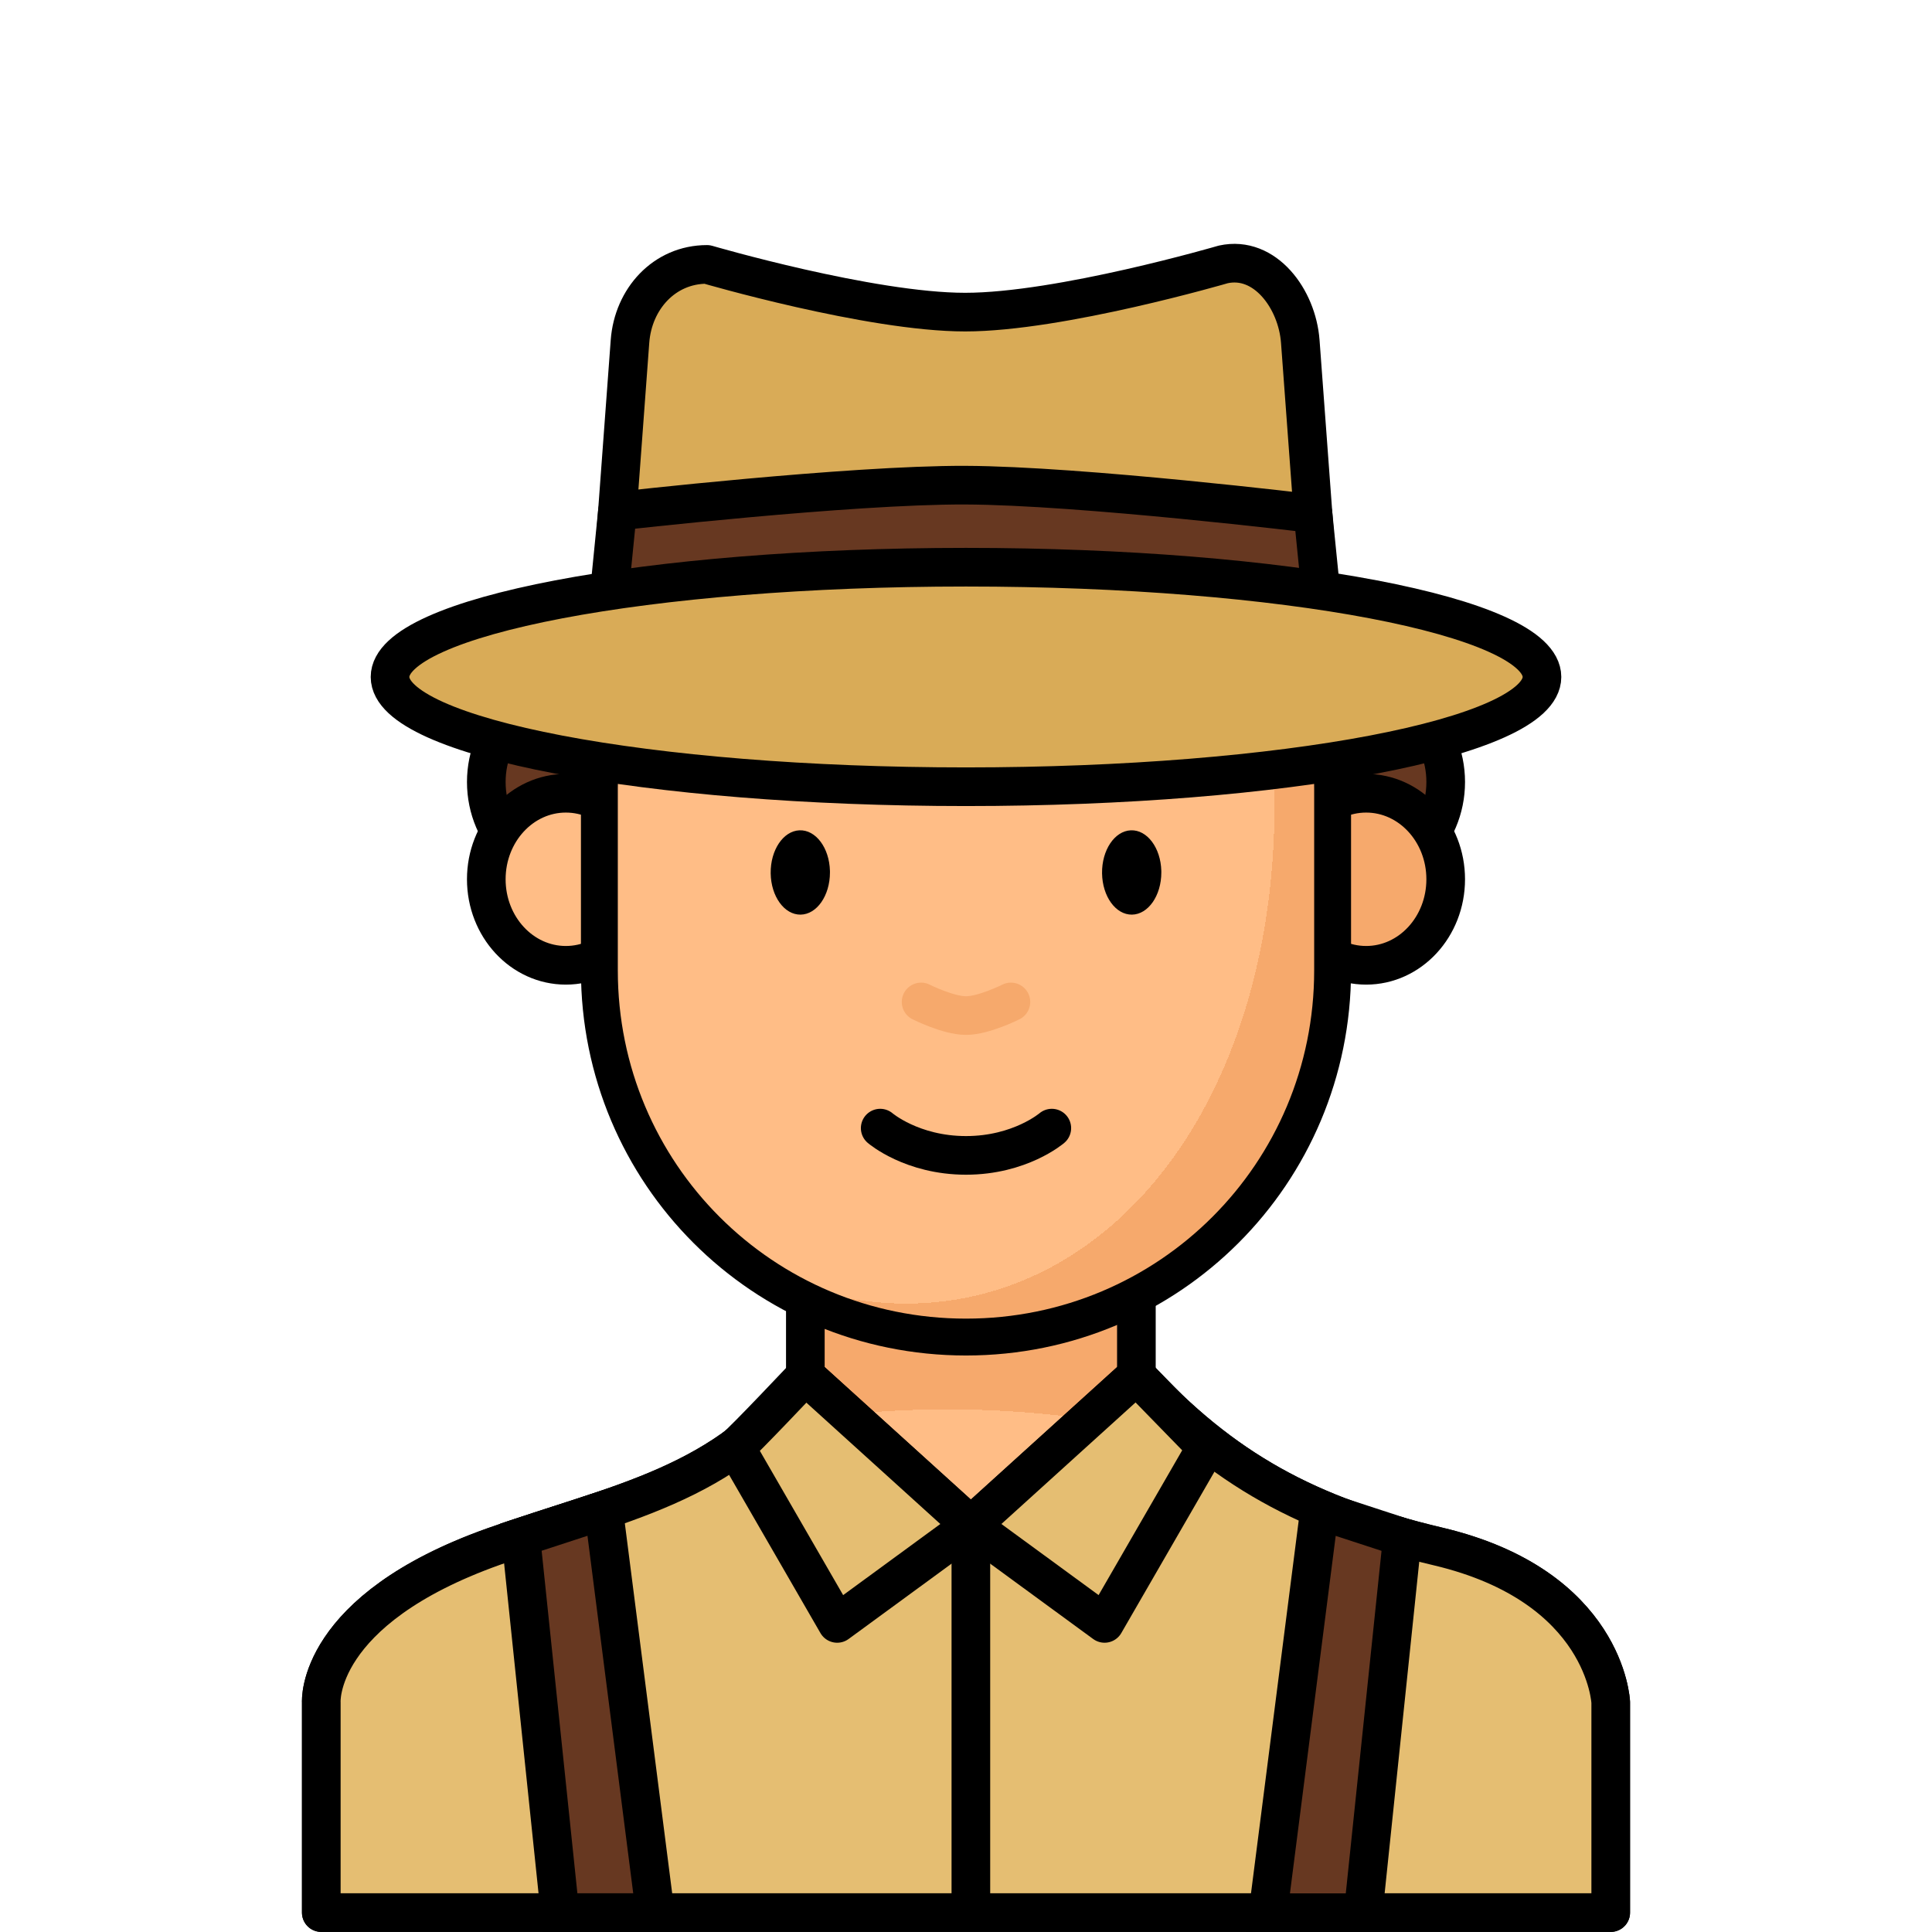
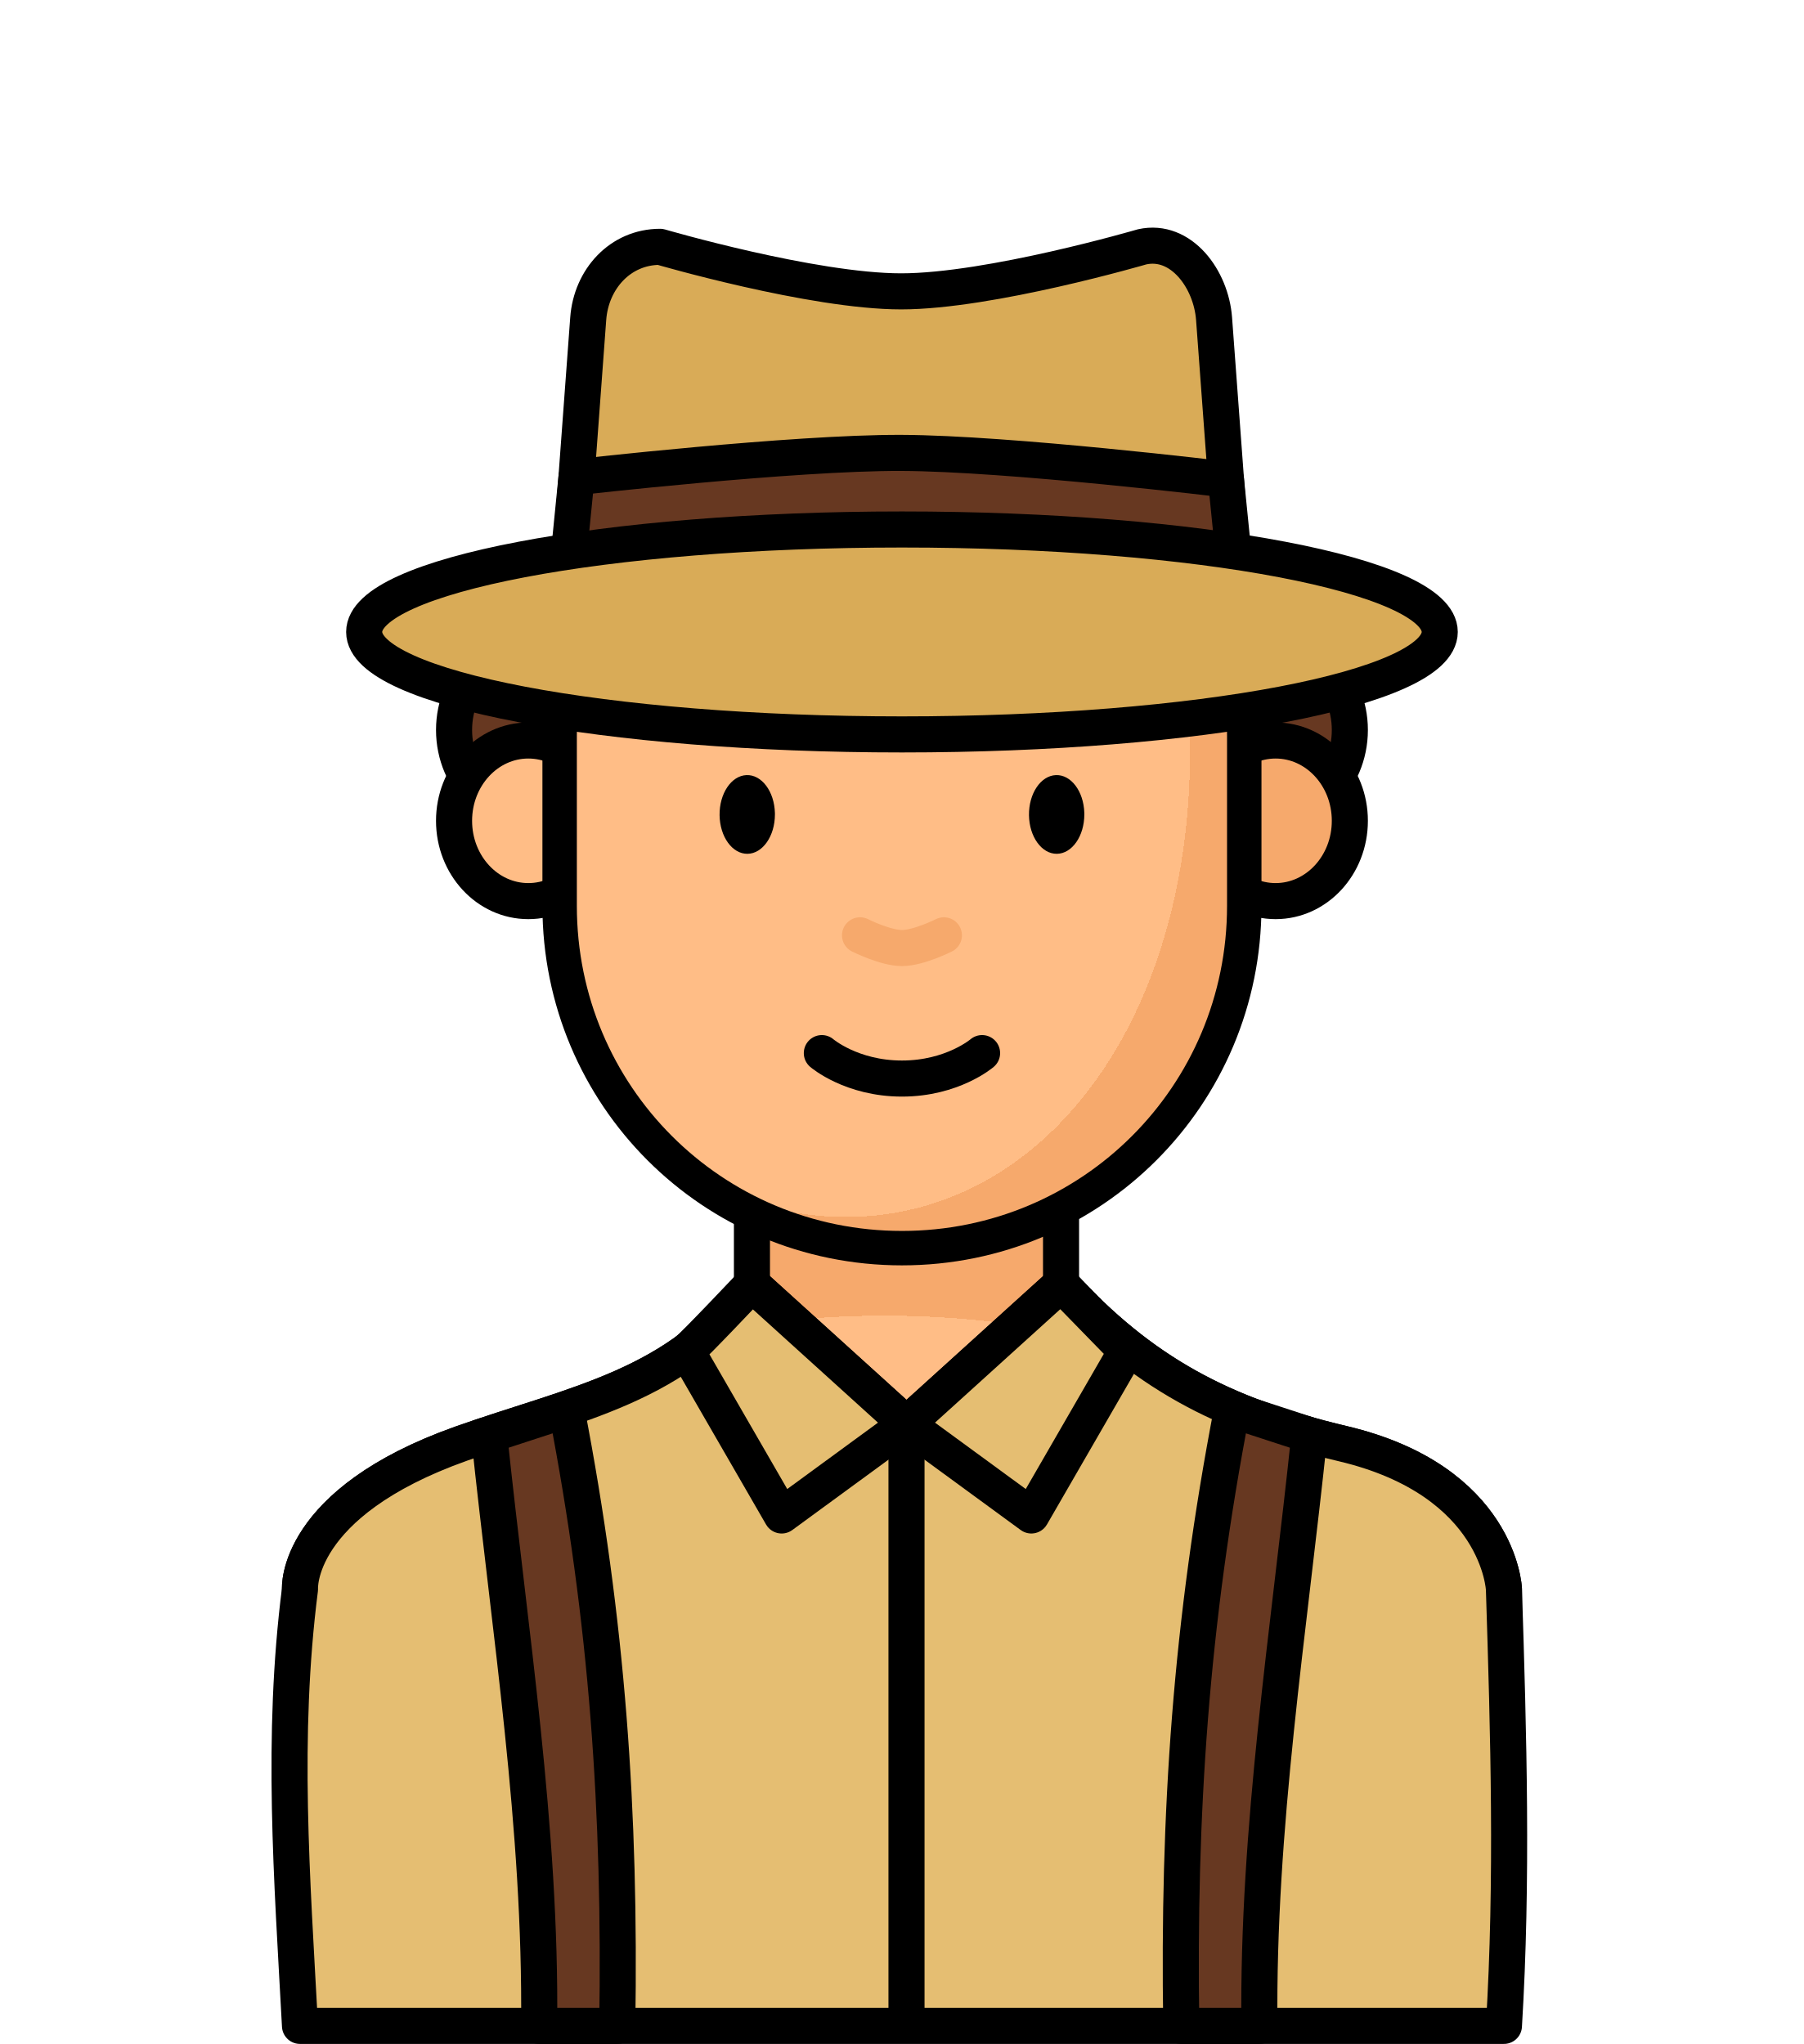
- <svg xmlns="http://www.w3.org/2000/svg" xmlns:xlink="http://www.w3.org/1999/xlink" id="svg3147" version="1.1" viewBox="0 0 150 150" height="150mm" width="150mm">
+ <svg xmlns="http://www.w3.org/2000/svg" xmlns:xlink="http://www.w3.org/1999/xlink" width="150mm" height="170mm" viewBox="0 0 150 170" version="1.1" id="svg3147">
  <defs id="defs3141">
-     <pattern id="carreau-pt" patternTransform="translate(-2054.333,1959.279)" height="7.611" width="8.713" patternUnits="userSpaceOnUse">
-       <rect y="6.2746067e-06" x="-2.2737368e-13" height="7.611" width="8.713" id="rect119919" style="fill:#800000;fill-opacity:1;stroke:none;stroke-width:1.086;stroke-linecap:round;stroke-linejoin:round;stroke-miterlimit:4;stroke-dasharray:none;stop-color:#000000" />
-       <path id="path119921" d="M 3.075,7.611 V 0" style="fill:#800000;stroke:#c11a1a;stroke-width:1.81;stroke-linecap:butt;stroke-linejoin:miter;stroke-miterlimit:4;stroke-dasharray:none;stroke-opacity:1" />
-       <path id="path119923" d="M 1.3287401e-5,4.79 H 8.713" style="fill:#c11a1a;fill-opacity:1;stroke:#c11a1a;stroke-width:1.81;stroke-linecap:butt;stroke-linejoin:miter;stroke-miterlimit:4;stroke-dasharray:none;stroke-opacity:1" />
+     <pattern patternUnits="userSpaceOnUse" width="8.713" height="7.611" patternTransform="translate(-2054.333,1959.279)" id="carreau-pt">
+       <rect style="fill:#800000;fill-opacity:1;stroke:none;stroke-width:1.086;stroke-linecap:round;stroke-linejoin:round;stroke-miterlimit:4;stroke-dasharray:none;stop-color:#000000" id="rect119919" width="8.713" height="7.611" x="-2.2737368e-13" y="6.2746067e-06" />
+       <path style="fill:#800000;stroke:#c11a1a;stroke-width:1.81;stroke-linecap:butt;stroke-linejoin:miter;stroke-miterlimit:4;stroke-dasharray:none;stroke-opacity:1" d="M 3.075,7.611 V 0" id="path119921" />
+       <path style="fill:#c11a1a;fill-opacity:1;stroke:#c11a1a;stroke-width:1.81;stroke-linecap:butt;stroke-linejoin:miter;stroke-miterlimit:4;stroke-dasharray:none;stroke-opacity:1" d="M 1.3287401e-5,4.79 H 8.713" id="path119923" />
    </pattern>
-     <pattern id="pattern115842" patternTransform="translate(-1862,1832)" height="85" width="85" patternUnits="userSpaceOnUse">
-       <rect y="0" x="3.4178149e-05" height="85" width="85" id="rect104700" style="fill:#800000;fill-opacity:1;stroke:none;stroke-width:11.339;stroke-linecap:round;stroke-linejoin:round;stroke-miterlimit:4;stroke-dasharray:none;stop-color:#000000" />
-       <path id="path104779" d="M 30,85 V 1.0187008e-5" style="fill:#800000;stroke:#c11a1a;stroke-width:18.898;stroke-linecap:butt;stroke-linejoin:miter;stroke-miterlimit:4;stroke-dasharray:none;stroke-opacity:1" />
-       <path id="path107256" d="M 0,53.5 H 85" style="fill:#c11a1a;fill-opacity:1;stroke:#c11a1a;stroke-width:18.898;stroke-linecap:butt;stroke-linejoin:miter;stroke-miterlimit:4;stroke-dasharray:none;stroke-opacity:1" />
+     <pattern patternUnits="userSpaceOnUse" width="85" height="85" patternTransform="translate(-1862,1832)" id="pattern115842">
+       <rect style="fill:#800000;fill-opacity:1;stroke:none;stroke-width:11.339;stroke-linecap:round;stroke-linejoin:round;stroke-miterlimit:4;stroke-dasharray:none;stop-color:#000000" id="rect104700" width="85" height="85" x="3.4178149e-05" y="0" />
+       <path style="fill:#800000;stroke:#c11a1a;stroke-width:18.898;stroke-linecap:butt;stroke-linejoin:miter;stroke-miterlimit:4;stroke-dasharray:none;stroke-opacity:1" d="M 30,85 V 1.0187008e-5" id="path104779" />
+       <path style="fill:#c11a1a;fill-opacity:1;stroke:#c11a1a;stroke-width:18.898;stroke-linecap:butt;stroke-linejoin:miter;stroke-miterlimit:4;stroke-dasharray:none;stroke-opacity:1" d="M 0,53.5 H 85" id="path107256" />
    </pattern>
-     <radialGradient gradientUnits="userSpaceOnUse" gradientTransform="matrix(0.3312309,0.00270806,-0.00156891,0.1918979,-170.1326,132.955)" r="195.663" fy="602.332" fx="-391.231" cy="602.332" cx="-391.231" id="radialGradient23876-58-1" xlink:href="#linearGradient853" />
+     <radialGradient xlink:href="#linearGradient853" id="radialGradient23876-58-1" cx="-391.231" cy="602.332" fx="-391.231" fy="602.332" r="195.663" gradientTransform="matrix(0.3312309,0.00270806,-0.00156891,0.1918979,-170.1326,132.955)" gradientUnits="userSpaceOnUse" />
    <linearGradient id="linearGradient853">
-       <stop style="stop-color:#ffbd86;stop-opacity:1;" offset="0" id="stop849" />
-       <stop id="stop859" offset="0.707" style="stop-color:#ffbd86;stop-opacity:1" />
-       <stop id="stop857" offset="0.707" style="stop-color:#f6a96c;stop-opacity:1" />
-       <stop style="stop-color:#f6a96c;stop-opacity:1" offset="1" id="stop851" />
+       <stop id="stop849" offset="0" style="stop-color:#ffbd86;stop-opacity:1;" />
+       <stop style="stop-color:#ffbd86;stop-opacity:1" offset="0.707" id="stop859" />
+       <stop style="stop-color:#f6a96c;stop-opacity:1" offset="0.707" id="stop857" />
+       <stop id="stop851" offset="1" style="stop-color:#f6a96c;stop-opacity:1" />
    </linearGradient>
-     <radialGradient gradientUnits="userSpaceOnUse" gradientTransform="matrix(1.544547,-0.2697189,0.4544362,2.159023,-45.53941,-202.9418)" r="29.964" fy="144.489" fx="-213.612" cy="144.489" cx="-213.612" id="radialGradient1872-59-8" xlink:href="#linearGradient853" />
+     <radialGradient xlink:href="#linearGradient853" id="radialGradient1872-59-8" cx="-213.612" cy="144.489" fx="-213.612" fy="144.489" r="29.964" gradientTransform="matrix(1.544547,-0.2697189,0.4544362,2.159023,-45.53941,-202.9418)" gradientUnits="userSpaceOnUse" />
  </defs>
  <g id="layer1">
-     <g style="mix-blend-mode:normal" transform="translate(224.2742,-593.1315)" id="g2790">
-       <rect rx="7.552" ry="7.552" y="646.294" x="-186.518" height="15.104" width="74.488" id="rect2483" style="color:#000000;overflow:visible;fill:#673821;fill-opacity:1;stroke:#000000;stroke-width:3;stroke-linecap:round;stroke-linejoin:round;stroke-miterlimit:4;stroke-dasharray:none;stop-color:#000000" />
-       <g id="g452150-8-9" transform="translate(150.3814,481.6225)">
-         <path id="rect8920-6-0" style="fill:url(#radialGradient23876-58-1);fill-opacity:1;stroke:#000000;stroke-width:3;stroke-linecap:round;stroke-linejoin:round;stroke-miterlimit:4;stroke-dasharray:none;stroke-opacity:1;stop-color:#000000" d="m -312.129,203.989 v 14.325 c -5.824,8.507 -14.888,9.956 -24.19,13.267 -13.88,4.94 -13.392,12.097 -13.392,12.097 v 16.325 h 100.111 v -16.325 c 0,0 -0.371,-9.014 -13.392,-12.097 -10.082,-2.387 -16.719,-5.952 -23.435,-13.267 v -14.325 z" />
-         <g id="g2217-5-2" transform="translate(-97.71378,24.77662)">
-           <ellipse ry="6.679" rx="6.176" cy="154.999" cx="-233.01" id="path861-2-8-3" style="color:#000000;overflow:visible;fill:#ffbd86;fill-opacity:1;stroke:#000000;stroke-width:3;stroke-linecap:round;stroke-miterlimit:4;stroke-dasharray:none;stroke-opacity:1;stop-color:#000000" />
-           <ellipse style="color:#000000;overflow:visible;fill:#f6a96c;fill-opacity:1;stroke:#000000;stroke-width:3;stroke-linecap:round;stroke-miterlimit:4;stroke-dasharray:none;stroke-opacity:1;stop-color:#000000" id="path861-0-6-1-0" cx="-170.874" cy="154.999" rx="6.176" ry="6.679" />
+     <g id="g2790" transform="translate(224.2742,-593.1315)" style="mix-blend-mode:normal">
+       <rect style="color:#000000;overflow:visible;fill:#673821;fill-opacity:1;stroke:#000000;stroke-width:3;stroke-linecap:round;stroke-linejoin:round;stroke-miterlimit:4;stroke-dasharray:none;stop-color:#000000" id="rect2483" width="74.488" height="15.104" x="-186.518" y="646.294" ry="7.552" rx="7.552" />
+       <g transform="translate(150.3814,481.6225)" id="g452150-8-9">
+         <path d="m -312.129,203.989 v 14.325 c -5.824,8.507 -14.888,9.956 -24.19,13.267 -13.88,4.94 -13.392,12.097 -13.392,12.097 v 16.325 h 100.111 v -16.325 c 0,0 -0.371,-9.014 -13.392,-12.097 -10.082,-2.387 -16.719,-5.952 -23.435,-13.267 v -14.325 z" style="fill:url(#radialGradient23876-58-1);fill-opacity:1;stroke:#000000;stroke-width:3;stroke-linecap:round;stroke-linejoin:round;stroke-miterlimit:4;stroke-dasharray:none;stroke-opacity:1;stop-color:#000000" id="rect8920-6-0" />
+         <g transform="translate(-97.71378,24.77662)" id="g2217-5-2">
+           <ellipse style="color:#000000;overflow:visible;fill:#ffbd86;fill-opacity:1;stroke:#000000;stroke-width:3;stroke-linecap:round;stroke-miterlimit:4;stroke-dasharray:none;stroke-opacity:1;stop-color:#000000" id="path861-2-8-3" cx="-233.01" cy="154.999" rx="6.176" ry="6.679" />
+           <ellipse ry="6.679" rx="6.176" cy="154.999" cx="-170.874" id="path861-0-6-1-0" style="color:#000000;overflow:visible;fill:#f6a96c;fill-opacity:1;stroke:#000000;stroke-width:3;stroke-linecap:round;stroke-miterlimit:4;stroke-dasharray:none;stroke-opacity:1;stop-color:#000000" />
        </g>
-         <path id="rect1621-8-5" style="fill:url(#radialGradient1872-59-8);stroke:#000000;stroke-width:2.863;stroke-linecap:round;stroke-linejoin:round;stop-color:#000000" d="m -299.656,144.233 c 15.769,0 28.464,12.695 28.464,28.464 v 14.157 c 0,15.769 -12.695,28.464 -28.464,28.464 -15.769,0 -28.464,-12.695 -28.464,-28.464 V 172.697 c 0,-15.769 12.695,-28.464 28.464,-28.464 z" />
-         <path style="fill:none;stroke:#000000;stroke-width:3;stroke-linecap:round;stroke-linejoin:miter;stroke-miterlimit:4;stroke-dasharray:none;stroke-opacity:1" d="m -306.317,199.096 c 0,0 2.461,2.117 6.662,2.117 4.201,0 6.662,-2.117 6.662,-2.117" id="path2252-1-3" />
-         <path style="fill:#000000;fill-opacity:0;stroke:#f6a96c;stroke-width:3;stroke-linecap:round;stroke-linejoin:miter;stroke-miterlimit:4;stroke-dasharray:none;stroke-opacity:1" d="m -303.142,189.3 c 0,0 2.102,1.058 3.487,1.058 1.384,0 3.487,-1.058 3.487,-1.058" id="path2252-4-34-0" />
-         <g id="g2407-64-9" transform="translate(-89.91941,38.09753)">
-           <path id="path984-6-72-0" style="color:#000000;overflow:visible;fill:#000000;fill-opacity:1;stroke:none;stroke-width:3;stroke-linecap:round;stroke-linejoin:round;stroke-miterlimit:4;stroke-dasharray:none;stroke-opacity:1;stop-color:#000000" d="m -220.299,141.149 a 2.301,3.274 0 0 1 -2.279,3.274 2.301,3.274 0 0 1 -2.323,-3.21 2.301,3.274 0 0 1 2.234,-3.336 2.301,3.274 0 0 1 2.367,3.145" />
-           <path style="color:#000000;overflow:visible;fill:#000000;fill-opacity:1;stroke:none;stroke-width:3;stroke-linecap:round;stroke-linejoin:round;stroke-miterlimit:4;stroke-dasharray:none;stroke-opacity:1;stop-color:#000000" id="path984-3-2-81-5" d="m -194.571,141.149 a 2.301,3.274 0 0 1 -2.279,3.274 2.301,3.274 0 0 1 -2.323,-3.21 2.301,3.274 0 0 1 2.234,-3.336 2.301,3.274 0 0 1 2.367,3.145" />
+         <path d="m -299.656,144.233 c 15.769,0 28.464,12.695 28.464,28.464 v 14.157 c 0,15.769 -12.695,28.464 -28.464,28.464 -15.769,0 -28.464,-12.695 -28.464,-28.464 V 172.697 c 0,-15.769 12.695,-28.464 28.464,-28.464 z" style="fill:url(#radialGradient1872-59-8);stroke:#000000;stroke-width:2.863;stroke-linecap:round;stroke-linejoin:round;stop-color:#000000" id="rect1621-8-5" />
+         <path id="path2252-1-3" d="m -306.317,199.096 c 0,0 2.461,2.117 6.662,2.117 4.201,0 6.662,-2.117 6.662,-2.117" style="fill:none;stroke:#000000;stroke-width:3;stroke-linecap:round;stroke-linejoin:miter;stroke-miterlimit:4;stroke-dasharray:none;stroke-opacity:1" />
+         <path id="path2252-4-34-0" d="m -303.142,189.3 c 0,0 2.102,1.058 3.487,1.058 1.384,0 3.487,-1.058 3.487,-1.058" style="fill:#000000;fill-opacity:0;stroke:#f6a96c;stroke-width:3;stroke-linecap:round;stroke-linejoin:miter;stroke-miterlimit:4;stroke-dasharray:none;stroke-opacity:1" />
+         <g transform="translate(-89.91941,38.09753)" id="g2407-64-9">
+           <path d="m -220.299,141.149 a 2.301,3.274 0 0 1 -2.279,3.274 2.301,3.274 0 0 1 -2.323,-3.21 2.301,3.274 0 0 1 2.234,-3.336 2.301,3.274 0 0 1 2.367,3.145" style="color:#000000;overflow:visible;fill:#000000;fill-opacity:1;stroke:none;stroke-width:3;stroke-linecap:round;stroke-linejoin:round;stroke-miterlimit:4;stroke-dasharray:none;stroke-opacity:1;stop-color:#000000" id="path984-6-72-0" />
+           <path d="m -194.571,141.149 a 2.301,3.274 0 0 1 -2.279,3.274 2.301,3.274 0 0 1 -2.323,-3.21 2.301,3.274 0 0 1 2.234,-3.336 2.301,3.274 0 0 1 2.367,3.145" id="path984-3-2-81-5" style="color:#000000;overflow:visible;fill:#000000;fill-opacity:1;stroke:none;stroke-width:3;stroke-linecap:round;stroke-linejoin:round;stroke-miterlimit:4;stroke-dasharray:none;stroke-opacity:1;stop-color:#000000" />
        </g>
-         <g id="g66903-8-3" transform="translate(-103.2179,53.99208)">
-           <path style="fill:none;stroke:#000000;stroke-width:3;stroke-linecap:round;stroke-linejoin:round;stroke-miterlimit:4;stroke-dasharray:none;stroke-opacity:1" d="m -185.872,115.072 h 5.292" id="path66722-19-4" />
-           <path style="fill:none;stroke:#000000;stroke-width:3;stroke-linecap:round;stroke-linejoin:round;stroke-miterlimit:4;stroke-dasharray:none;stroke-opacity:1" d="m -212.295,115.072 h 5.292" id="path66722-1-74-5" />
+         <g transform="translate(-103.2179,53.99208)" id="g66903-8-3">
+           <path id="path66722-19-4" d="m -185.872,115.072 h 5.292" style="fill:none;stroke:#000000;stroke-width:3;stroke-linecap:round;stroke-linejoin:round;stroke-miterlimit:4;stroke-dasharray:none;stroke-opacity:1" />
+           <path id="path66722-1-74-5" d="m -212.295,115.072 h 5.292" style="fill:none;stroke:#000000;stroke-width:3;stroke-linecap:round;stroke-linejoin:round;stroke-miterlimit:4;stroke-dasharray:none;stroke-opacity:1" />
        </g>
      </g>
-       <path d="m -169.382,613.66 c 0,0 12.659,3.704 20.041,3.704 7.382,0 20.041,-3.704 20.041,-3.704 3.235,-0.712 5.734,2.676 5.979,5.979 l 1.587,21.452 c 0.244,3.303 -2.667,5.979 -5.979,5.979 h -43.257 c -3.312,0 -6.223,-2.676 -5.979,-5.979 l 1.587,-21.452 c 0.244,-3.303 2.667,-5.979 5.979,-5.979 z" style="color:#000000;overflow:visible;fill:#d9ab57;fill-opacity:1;stroke:#000000;stroke-width:3;stroke-linecap:round;stroke-linejoin:round;stroke-miterlimit:4;stroke-dasharray:none;stop-color:#000000" id="rect2476" />
-       <path d="m -161.747,699.936 c -5.824,8.507 -14.888,9.956 -24.19,13.267 -13.88,4.94 -13.392,12.097 -13.392,12.097 v 16.325 h 100.111 v -16.325 c 0,0 -0.371,-9.014 -13.392,-12.097 -10.082,-2.387 -16.719,-5.952 -23.435,-13.267 l -12.851,11.642 z" style="fill:#e5be72;fill-opacity:1;stroke:#000000;stroke-width:3;stroke-linecap:round;stroke-linejoin:round;stroke-miterlimit:4;stroke-dasharray:none;stroke-opacity:1;stop-color:#000000" id="rect8920-5-2-0-6" />
-       <path id="path71731-9-95-0" d="m -148.896,711.578 v 30.047" style="fill:#dcd8dc;fill-opacity:1;stroke:#000000;stroke-width:3;stroke-linecap:butt;stroke-linejoin:miter;stroke-miterlimit:4;stroke-dasharray:none;stroke-opacity:1" />
-       <path id="path71766-3-46-9" d="m -148.896,711.578 -10.38,7.595 -7.894,-13.673 c 0.617,-0.461 5.423,-5.563 5.423,-5.563 z" style="fill:#e5be72;fill-opacity:1;stroke:#000000;stroke-width:3;stroke-linecap:round;stroke-linejoin:round;stroke-miterlimit:4;stroke-dasharray:none;stroke-opacity:1" />
-       <path id="path71766-8-1-3-3" d="m -130.622,705.499 -7.894,13.673 -10.38,-7.595 c 0,0 12.851,-11.642 12.851,-11.642 z" style="fill:#e5be72;fill-opacity:1;stroke:#000000;stroke-width:3;stroke-linecap:round;stroke-linejoin:round;stroke-miterlimit:4;stroke-dasharray:none;stroke-opacity:1" />
-       <path id="path2455" d="m -180.798,741.625 -3.041,-29.143 6.434,-2.101 3.998,31.243 z" style="fill:#673821;fill-opacity:1;fill-rule:evenodd;stroke:#000000;stroke-width:3;stroke-linecap:butt;stroke-linejoin:miter;stroke-miterlimit:4;stroke-dasharray:none;stroke-opacity:1" />
-       <path style="fill:#673821;fill-opacity:1;fill-rule:evenodd;stroke:#000000;stroke-width:3;stroke-linecap:butt;stroke-linejoin:miter;stroke-miterlimit:4;stroke-dasharray:none;stroke-opacity:1" d="m -118.436,741.632 3.041,-29.143 -6.434,-2.101 -3.998,31.243 z" id="path2455-6" />
-       <path d="m -176.336,632.821 c 0,0 18.002,-2.053 27.002,-2.022 9.001,0.032 27.002,2.212 27.002,2.212 l 0.598,5.963 h -55.214 z" style="color:#000000;overflow:visible;fill:#673821;fill-opacity:1;stroke:#000000;stroke-width:3;stroke-linecap:round;stroke-linejoin:round;stroke-miterlimit:4;stroke-dasharray:none;stop-color:#000000" id="rect2479" />
-       <ellipse rx="44.718" ry="8.522" cy="645.691" cx="-149.274" id="path2472" style="color:#000000;overflow:visible;fill:#d9ab57;fill-opacity:1;stroke:#000000;stroke-width:3;stroke-linecap:round;stroke-linejoin:round;stroke-miterlimit:4;stroke-dasharray:none;stop-color:#000000" />
+       <path id="rect2476" style="color:#000000;overflow:visible;fill:#d9ab57;fill-opacity:1;stroke:#000000;stroke-width:3;stroke-linecap:round;stroke-linejoin:round;stroke-miterlimit:4;stroke-dasharray:none;stop-color:#000000" d="m -169.382,613.66 c 0,0 12.659,3.704 20.041,3.704 7.382,0 20.041,-3.704 20.041,-3.704 3.235,-0.712 5.734,2.676 5.979,5.979 l 1.587,21.452 c 0.244,3.303 -2.667,5.979 -5.979,5.979 h -43.257 c -3.312,0 -6.223,-2.676 -5.979,-5.979 l 1.587,-21.452 c 0.244,-3.303 2.667,-5.979 5.979,-5.979 z" />
+       <path id="rect8920-5-2-0-6" style="fill:#e5be72;fill-opacity:1;stroke:#000000;stroke-width:3;stroke-linecap:round;stroke-linejoin:round;stroke-miterlimit:4;stroke-dasharray:none;stroke-opacity:1;stop-color:#000000" d="m -161.747,699.936 c -5.824,8.507 -14.888,9.956 -24.19,13.267 -13.88,4.94 -13.392,12.097 -13.392,12.097 -1.573,12.319 -0.66,24.004 0,36.325 h 100.111 c 0.739,-12.119 0.387,-24.208 0,-36.325 0,0 -0.371,-9.014 -13.392,-12.097 -10.082,-2.387 -16.719,-5.952 -23.435,-13.267 l -12.851,11.642 z" />
+       <path style="fill:#dcd8dc;fill-opacity:1;stroke:#000000;stroke-width:3;stroke-linecap:butt;stroke-linejoin:miter;stroke-miterlimit:4;stroke-dasharray:none;stroke-opacity:1" d="m -148.896,711.578 v 50.047" id="path71731-9-95-0" />
+       <path style="fill:#e5be72;fill-opacity:1;stroke:#000000;stroke-width:3;stroke-linecap:round;stroke-linejoin:round;stroke-miterlimit:4;stroke-dasharray:none;stroke-opacity:1" d="m -148.896,711.578 -10.38,7.595 -7.894,-13.673 c 0.617,-0.461 5.423,-5.563 5.423,-5.563 z" id="path71766-3-46-9" />
+       <path style="fill:#e5be72;fill-opacity:1;stroke:#000000;stroke-width:3;stroke-linecap:round;stroke-linejoin:round;stroke-miterlimit:4;stroke-dasharray:none;stroke-opacity:1" d="m -130.622,705.499 -7.894,13.673 -10.38,-7.595 c 0,0 12.851,-11.642 12.851,-11.642 z" id="path71766-8-1-3-3" />
+       <path id="path2455-6" d="m -115.395,712.489 -6.434,-2.101 c -3.418,17.694 -4.492,33.496 -4.219,51.237 h 6.498 c -0.178,-16.477 2.448,-32.784 4.155,-49.137 z" style="fill:#673821;fill-opacity:1;fill-rule:evenodd;stroke:#000000;stroke-width:3;stroke-linecap:round;stroke-linejoin:round;stroke-miterlimit:4;stroke-dasharray:none;stroke-opacity:1" />
+       <path id="rect2479" style="color:#000000;overflow:visible;fill:#673821;fill-opacity:1;stroke:#000000;stroke-width:3;stroke-linecap:round;stroke-linejoin:round;stroke-miterlimit:4;stroke-dasharray:none;stop-color:#000000" d="m -176.336,632.821 c 0,0 18.002,-2.053 27.002,-2.022 9.001,0.032 27.002,2.212 27.002,2.212 l 0.598,5.963 h -55.214 z" />
+       <ellipse style="color:#000000;overflow:visible;fill:#d9ab57;fill-opacity:1;stroke:#000000;stroke-width:3;stroke-linecap:round;stroke-linejoin:round;stroke-miterlimit:4;stroke-dasharray:none;stop-color:#000000" id="path2472" cx="-149.274" cy="645.691" ry="8.522" rx="44.718" />
+       <path style="mix-blend-mode:normal;fill:#673821;fill-opacity:1;fill-rule:evenodd;stroke:#000000;stroke-width:3;stroke-linecap:round;stroke-linejoin:round;stroke-miterlimit:4;stroke-dasharray:none;stroke-opacity:1" d="m -183.599,712.489 6.434,-2.101 c 3.418,17.694 4.492,33.496 4.219,51.237 h -6.498 c 0.178,-16.477 -2.448,-32.784 -4.155,-49.137 z" id="path2455-6-1" />
    </g>
  </g>
</svg>
